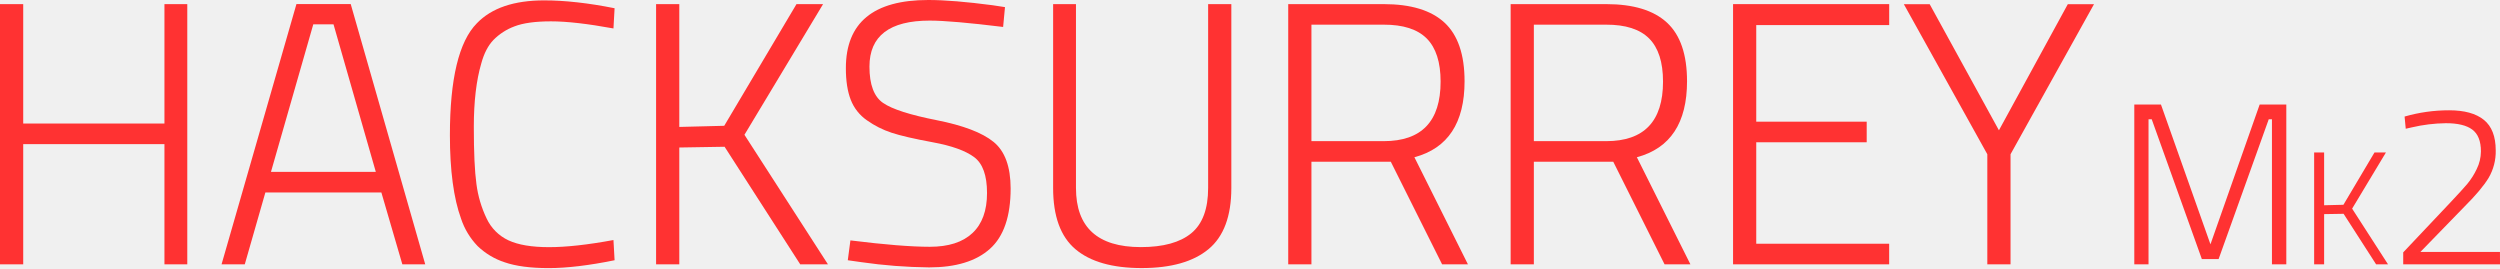
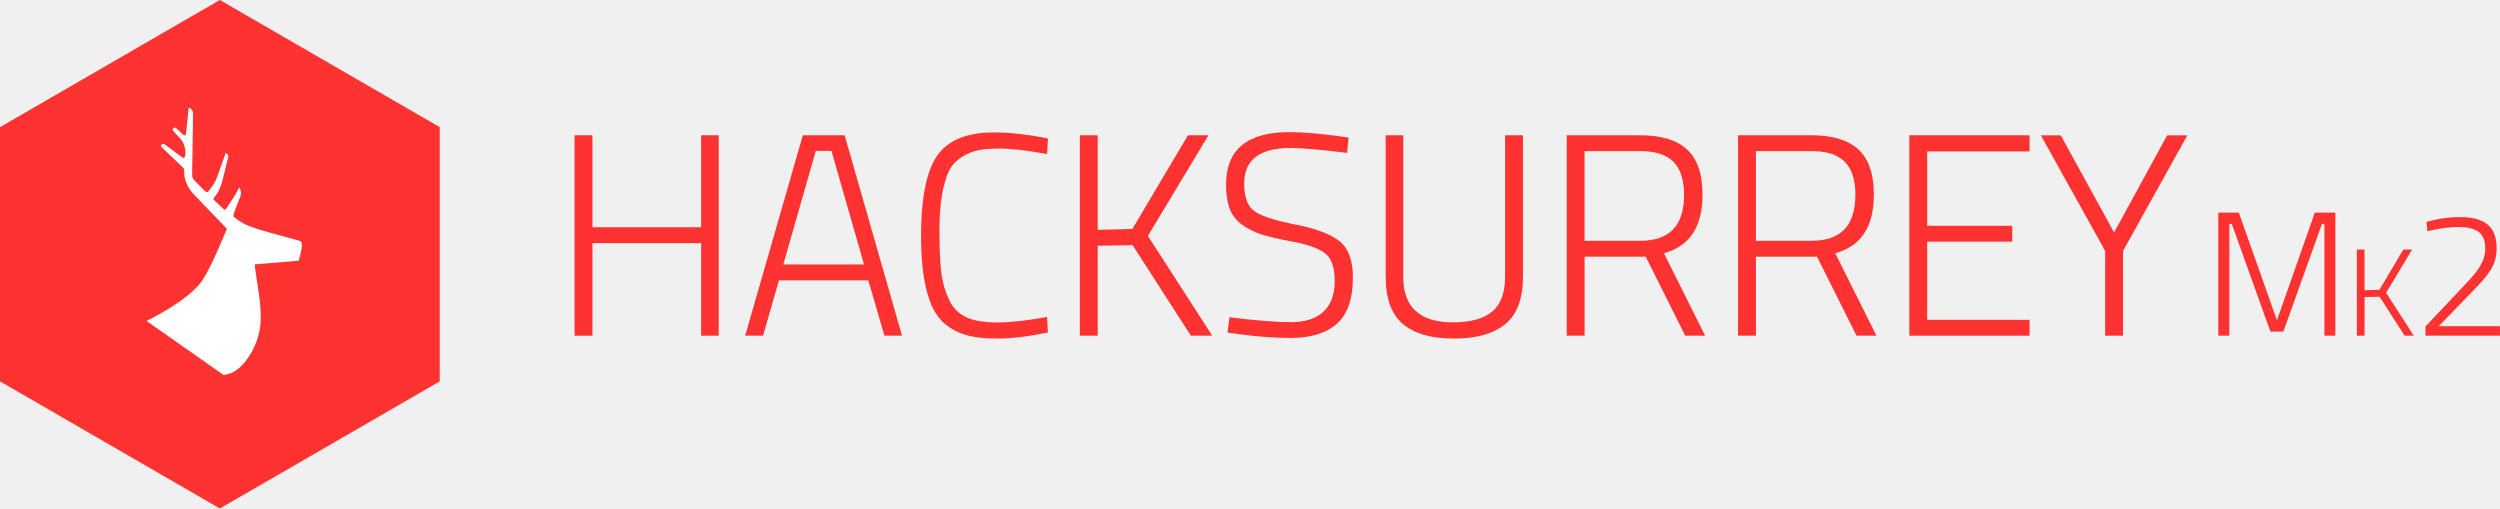
- <svg xmlns="http://www.w3.org/2000/svg" viewBox="0 0 1565.84 167.9">
-   <defs>
-     <style>.cls-1{fill:#ff3232;}</style>
-   </defs>
-   <g id="Layer_2" data-name="Layer 2">
-     <g id="Layer_1-2" data-name="Layer 1">
-       <g id="Outline">
-         <path class="cls-1" d="M103,165.56V90.28H14.54v75.28H0V2.58H14.54V77.39H103V2.58h14.3v163Z" />
-         <path class="cls-1" d="M138.77,165.56l46.9-163h34l46.67,163H252l-13.13-45H166.21l-12.9,45ZM196.22,15.24l-26.5,92.4h65.66l-26.49-92.4Z" />
-         <path class="cls-1" d="M384.94,163q-24.17,4.92-41.27,4.92t-27.56-3.63a44.15,44.15,0,0,1-17-10.2A45.18,45.18,0,0,1,288.79,137q-7-19.23-7-52.29,0-53,16.88-70.12Q312.47.23,340.85.24q19.47,0,44.09,4.92l-.71,12.66q-24.39-4.46-39.16-4.45t-22.86,3.16A36,36,0,0,0,309.08,25q-5.06,5.28-7.62,14.66-4.69,15.94-4.69,39.87t1.64,35.76a70.49,70.49,0,0,0,6.33,21.45,28.29,28.29,0,0,0,13.83,13.84q9.15,4.22,25.33,4.22t40.33-4.46Z" />
-         <path class="cls-1" d="M425.47,165.56H410.93V2.58h14.54V79.5l28.14-.71L498.87,2.58h16.65L466.27,84.42l52.3,81.14H501.21L453.84,91.92l-28.37.47Z" />
-         <path class="cls-1" d="M582.33,12.9q-37.77,0-37.76,28.84,0,16.89,8.56,22.75t33.54,10.78q25,4.94,35.64,13.61T633,118q0,26.27-13,37.88t-38.1,11.6a319.61,319.61,0,0,1-42.45-3.28L531,163l1.64-12.43q32.13,4,49.72,4T609.06,146q9.15-8.56,9.15-25.1t-8.1-22.51q-8.08-6-25.79-9.26t-25.91-6a57.75,57.75,0,0,1-15.36-7.74,27.81,27.81,0,0,1-10.2-12.9q-3.06-7.85-3.05-19.81Q529.8,0,581.39,0q15.48,0,40.33,3.28l7.74,1.18-1.17,12.42Q595.92,12.91,582.33,12.9Z" />
-         <path class="cls-1" d="M673.92,117.72q0,37,40.57,37.05,21.09,0,31.65-8.68t10.56-28.37V2.58h14.53V117.72q0,26.5-14.3,38.34T715.07,167.9q-27.55,0-41.51-11.84t-13.95-38.34V2.58h14.31Z" />
-         <path class="cls-1" d="M821.4,101.3v64.26H806.86V2.58h59.8q25.56,0,38.1,11.61t12.55,36.7q0,39.17-31.42,47.6l33.53,67.07H903.24L871.11,101.3Zm80.9-50.18q0-18.28-8.68-27t-27-8.67H821.4V88.41h45.26Q902.3,88.41,902.3,51.12Z" />
-         <path class="cls-1" d="M960.71,101.3v64.26H946.17V2.58H1006q25.56,0,38.1,11.61t12.55,36.7q0,39.17-31.42,47.6l33.53,67.07h-16.18l-32.13-64.26Zm80.9-50.18q0-18.28-8.68-27t-27-8.67H960.71V88.41H1006Q1041.61,88.41,1041.61,51.12Z" />
-         <path class="cls-1" d="M1085.48,165.56V2.58h97.79V15.71H1100v60.5h69.18v12.9H1100v63.55h83.25v12.9Z" />
-         <path class="cls-1" d="M1259.27,165.56h-14.54V96.61l-52.29-94h16.18l43.38,79,43.15-79h16.41l-52.29,94Z" />
-         <path class="cls-1" d="M1336.79,165.56V65.48h16.7l31,87.55,30.82-87.55H1432V165.56H1423V74.69h-2l-31.4,87.56h-10.51l-31.39-87.56h-2v90.87Z" />
-         <path class="cls-1" d="M1455.68,165.56h-6.25V95.5h6.25v33.06l12.09-.3,19.46-32.76h7.16l-21.17,35.18,22.48,34.88h-7.46l-20.36-31.65-12.2.2Z" />
-         <path class="cls-1" d="M1565.84,165.56h-60.62v-7.49l29.66-31.39q7.2-7.64,10.44-11.45a44.16,44.16,0,0,0,5.91-9.29,25.17,25.17,0,0,0,2.66-11.09q0-9.64-5.4-13.68t-16.63-4a98.27,98.27,0,0,0-21.17,2.59l-3.89.87-.72-7.63A100.16,100.16,0,0,1,1534,69.08q14.33,0,21.74,6t7.42,19.08a32.55,32.55,0,0,1-4.47,17.28q-4.46,7.35-15,17.86L1516,157.78h49.82Z" />
-       </g>
-     </g>
+ <svg xmlns="http://www.w3.org/2000/svg" viewBox="0 0 2033.1 413.53">
+   <path d="m178.8 6.12-173.5 100.32v200.65l173.5 100.32 173.5-100.32v-200.65z" fill="#ff3232" stroke="#ff3232" stroke-miterlimit="10" stroke-width="10.6" />
+   <path d="m243 212-35.93 3c1.77 15.19 5.44 30.16 4.9 45.6a48 48 0 0 1 -2.32 13.78c-3.37 12.3-14.83 30.42-28.06 30.42l-62.45-43.8s34.8-16.57 45.73-33.44c8.06-12.45 19.64-41.57 19.64-41.57-8.48-8.71-27-28-27-28-3.38-3.71-8.18-10.79-7.67-18.53.32-1.72-.62-2.81-1.79-3.92l-16.05-15.32s-1.84-1.57-.83-2.54 1.94-.87 3.12 0l12.47 9.22c.9.65 2.26 1.81 3 1.43s1-2.37 1-3.86c0-6.86-2.5-10.33-6.76-14.53l-3.07-3.39a1.29 1.29 0 0 1 0-2.1c.79-.81 1.44-1 2.35-.13l4.67 4.29c.74.64 1.62 1.87 2.62 1.33.78-.44.75-1.63.85-2.51l2-19.86c2.72 1 3.63 2.59 3.58 5.33l-.76 49a6.77 6.77 0 0 0 2.15 5.22l8.24 8.23c1.26 1.1 1.89 1.35 3 0 0 0 5.42-6.65 6.78-11l7.15-20c2 1.07 2.36 2.32 1.82 4.32l-4.38 17.72c-1 3.77-3 10.1-6.72 14.05-.88.92-1 1.67.09 2.62l7.22 6.71c.92.89 1.6 1.21 2.43-.14 1.8-2.89 9.48-13.77 10.31-17.37a7.94 7.94 0 0 1 .9 8.22c-2 5.09-4.46 10-5.52 15.45 10 8.87 20.24 10.54 53.66 19.83 2 .55 2.14 2.4 2.19 3.42.07 3.26-2.56 12.82-2.56 12.82" fill="#fff" />
+   <g fill="#ff3232">
+     <path d="m570.2 273v-75.28h-88.41v75.28h-14.54v-163h14.54v74.8h88.41v-74.8h14.3v163z" />
+     <path d="m606 273 46.9-163h34l46.66 163h-14.3l-13.14-45h-72.66l-12.9 45zm57.46-150.32-26.46 92.39h65.66l-26.5-92.39z" />
+     <path d="m852.19 270.42q-24.15 4.92-41.27 4.92t-27.56-3.63a44.24 44.24 0 0 1 -17-10.21 44.92 44.92 0 0 1 -10.31-17.11q-7-19.23-7-52.3 0-53 16.88-70.11 13.85-14.31 42.21-14.31 19.47 0 44.09 4.93l-.7 12.66q-24.39-4.45-39.17-4.46t-22.9 3.2a36 36 0 0 0 -13.13 8.44q-5 5.28-7.62 14.66-4.71 15.9-4.71 39.83t1.64 35.77a70.58 70.58 0 0 0 6.36 21.45 28.39 28.39 0 0 0 13.83 13.85q9.13 4.22 25.32 4.22t40.34-4.46z" />
+     <path d="m892.72 273h-14.54v-163h14.54v76.91l28.14-.7 45.26-76.21h16.65l-49.25 81.84 52.3 81.16h-17.36l-47.36-73.64-28.38.47z" />
+     <path d="m1049.58 120.34q-37.75 0-37.76 28.84 0 16.89 8.56 22.75t33.54 10.78q25 4.93 35.64 13.6t10.67 29.08q0 26.27-13 37.87t-38.11 11.61a319.59 319.59 0 0 1 -42.44-3.28l-8.45-1.17 1.63-12.42q32.13 4 49.72 4t26.73-8.56q9.15-8.55 9.15-25.09t-8.09-22.51q-8.1-6-25.8-9.26t-25.91-6a58.05 58.05 0 0 1 -15.36-7.74 27.81 27.81 0 0 1 -10.2-12.9q-3-7.85-3.05-19.81 0-42.68 51.59-42.68 15.48 0 40.34 3.28l7.73 1.17-1.17 12.43q-32.35-3.98-45.96-3.99z" />
+     <path d="m1141.17 225.16q0 37.05 40.57 37 21.1 0 31.66-8.68t10.6-28.32v-115.16h14.54v115.16q0 26.51-14.31 38.34t-41.86 11.84q-27.55 0-41.5-11.84t-14-38.34v-115.16h14.31z" />
+     <path d="m1288.65 208.74v64.26h-14.54v-163h59.8q25.56 0 38.11 11.61t12.54 36.7q0 39.16-31.42 47.6l33.53 67.09h-16.18l-32.12-64.26zm80.9-50.18q0-18.28-8.67-27t-27-8.67h-45.26v72.93h45.26q35.67.03 35.67-37.26z" />
+     <path d="m1428 208.74v64.26h-14.54v-163h59.8q25.56 0 38.11 11.61t12.54 36.7q0 39.16-31.42 47.6l33.51 67.09h-16.2l-32.12-64.26zm80.9-50.18q0-18.28-8.67-27t-27-8.67h-45.23v72.93h45.26q35.6.03 35.6-37.26z" />
+     <path d="m1552.73 273v-163h97.79v13.13h-83.25v60.5h69.18v12.9h-69.18v63.57h83.25v12.9z" />
+     <path d="m1726.52 273h-14.52v-68.95l-52.29-94h16.18l43.38 79 43.15-79h16.42l-52.3 94z" />
+     <path d="m1804 273v-100.08h16.7l31 87.55 30.82-87.55h16.7v100.08h-8.92v-90.87h-2l-31.39 87.55h-10.51l-31.4-87.55h-2v90.87z" />
+     <path d="m1922.93 273h-6.25v-70.06h6.25v33.06l12.1-.3 19.45-32.76h7.16l-21.17 35.18 22.53 34.88h-7.46l-20.36-31.66-12.2.21z" />
+     <path d="m2033.1 273h-60.63v-7.49l29.67-31.39c4.79-5.09 8.28-8.91 10.43-11.45a44.42 44.42 0 0 0 5.91-9.29 25.17 25.17 0 0 0 2.66-11.09q0-9.64-5.4-13.68t-16.63-4a98.27 98.27 0 0 0 -21.17 2.59l-3.88.87-.72-7.64a100.46 100.46 0 0 1 27.86-3.88q14.33 0 21.74 6t7.42 19.08a32.66 32.66 0 0 1 -4.46 17.28q-4.47 7.35-15 17.86l-27.65 28.51h49.83z" />
  </g>
</svg>
